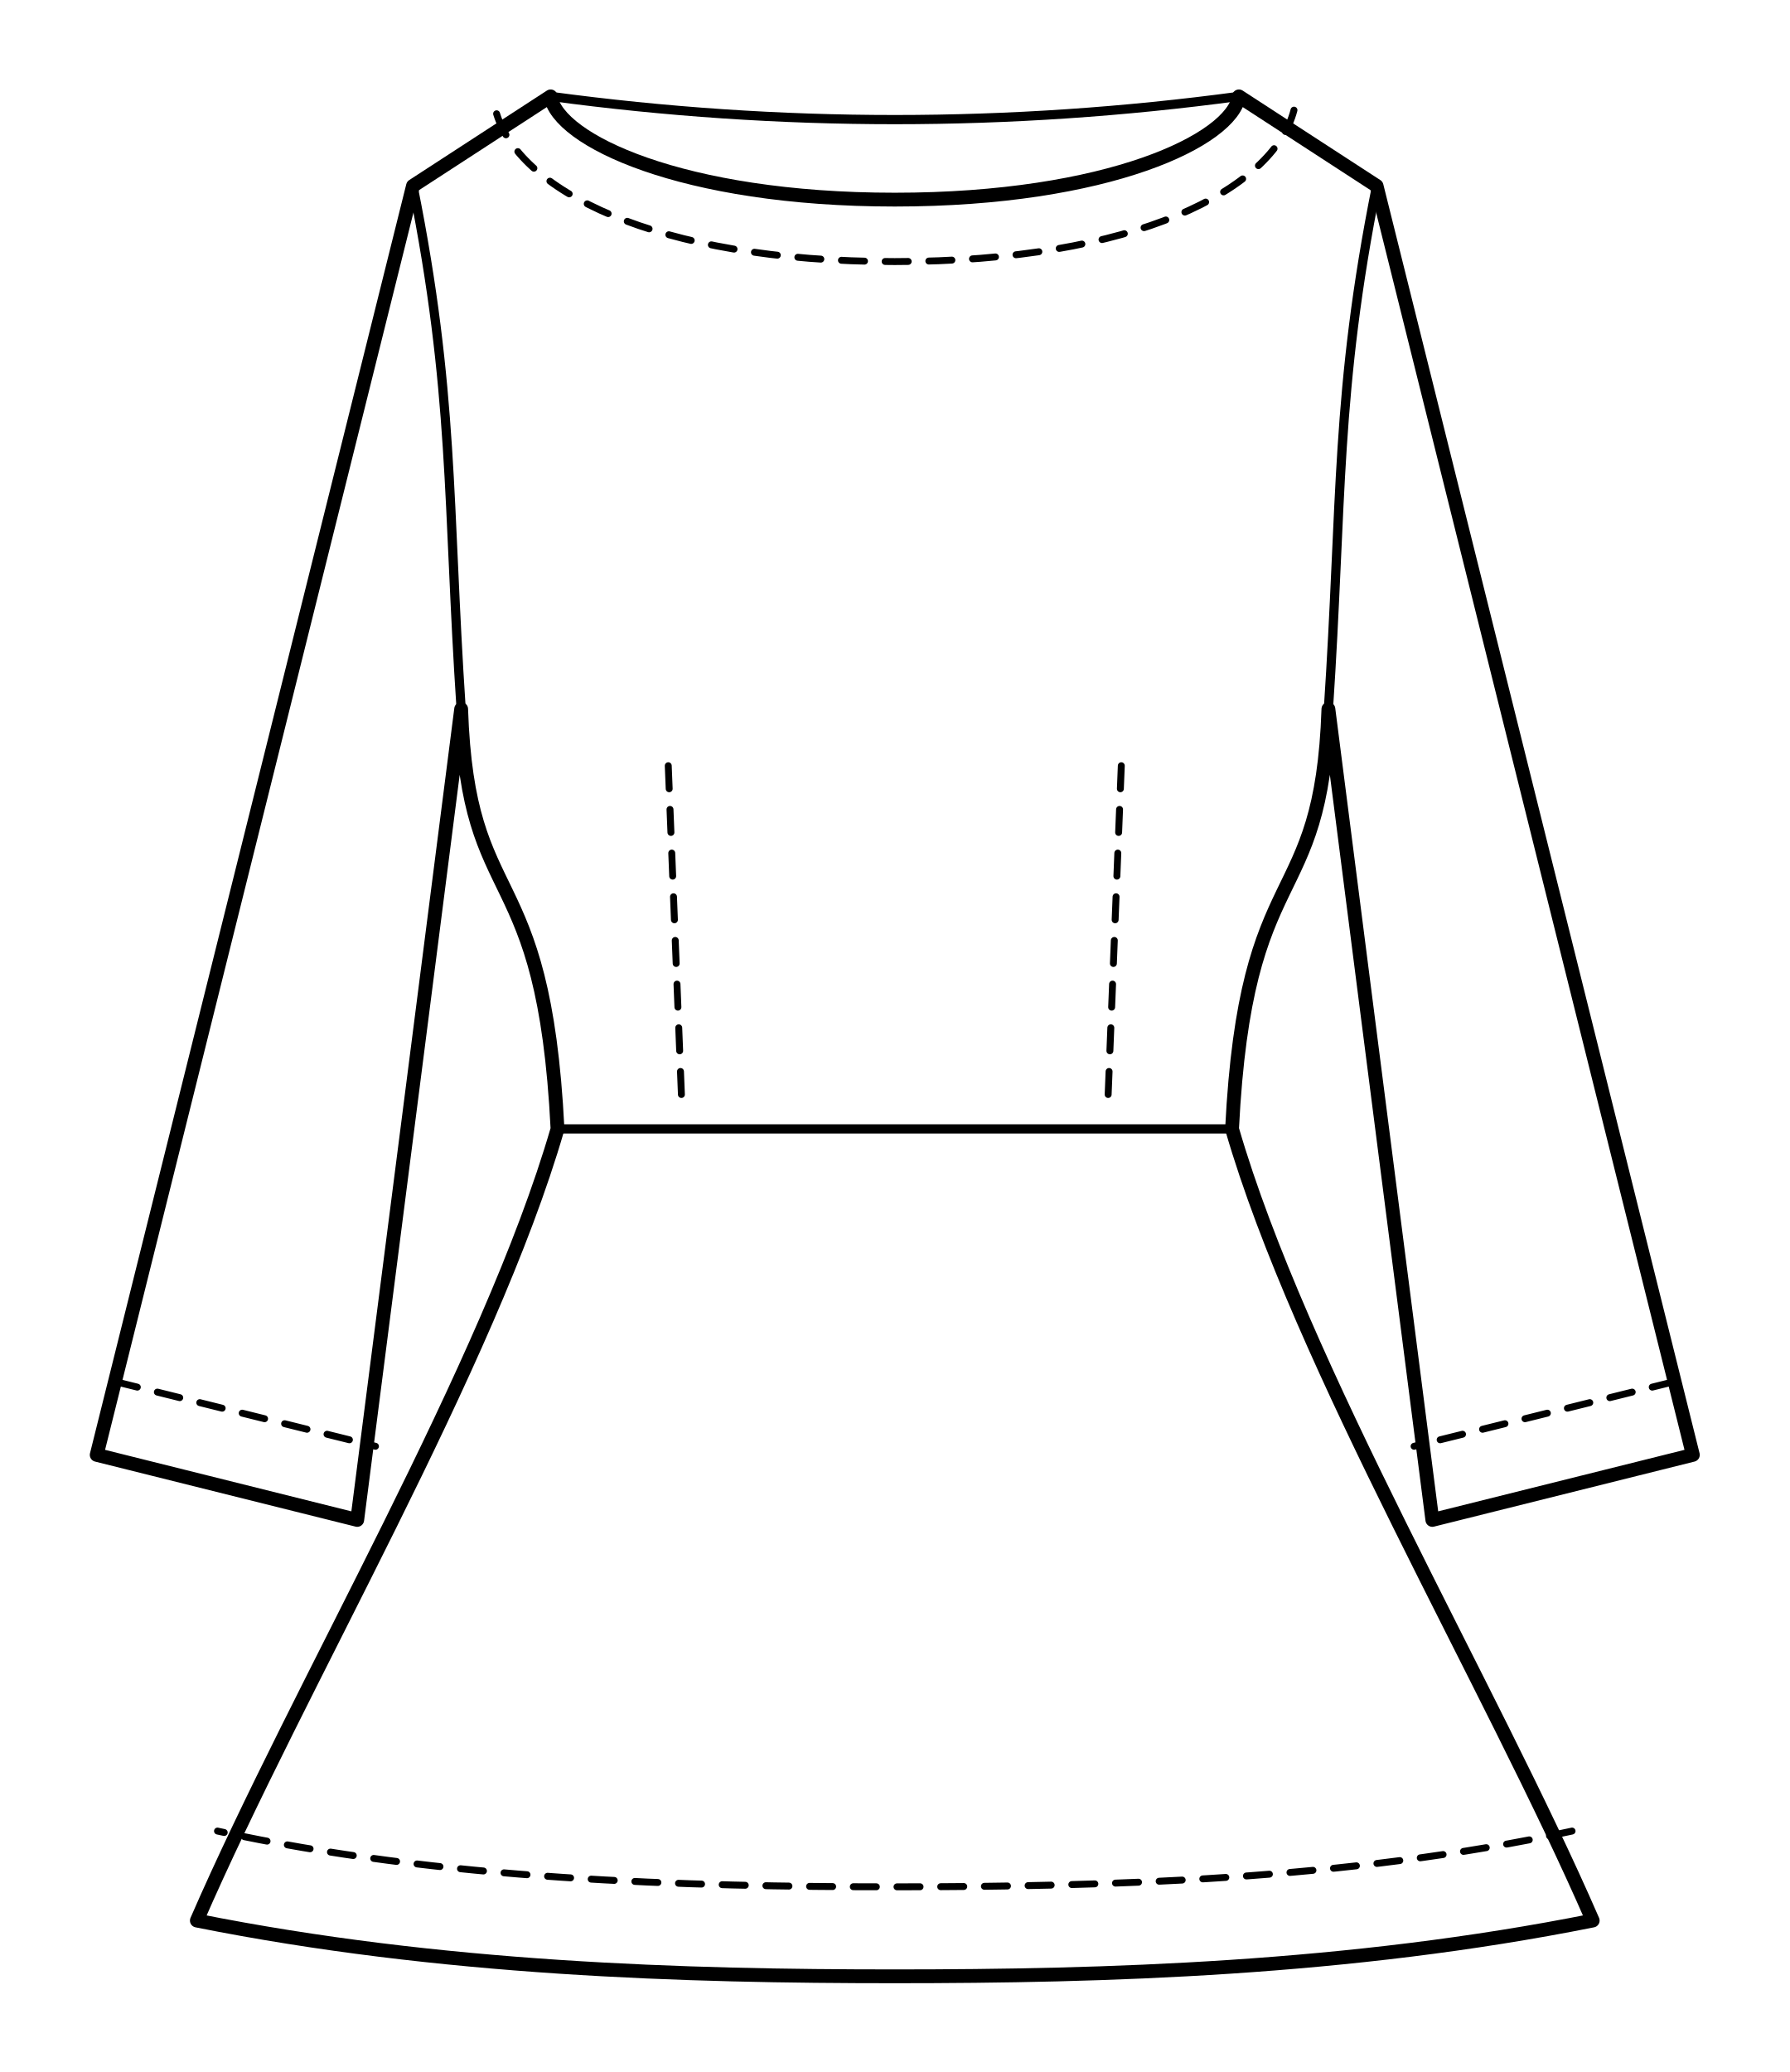
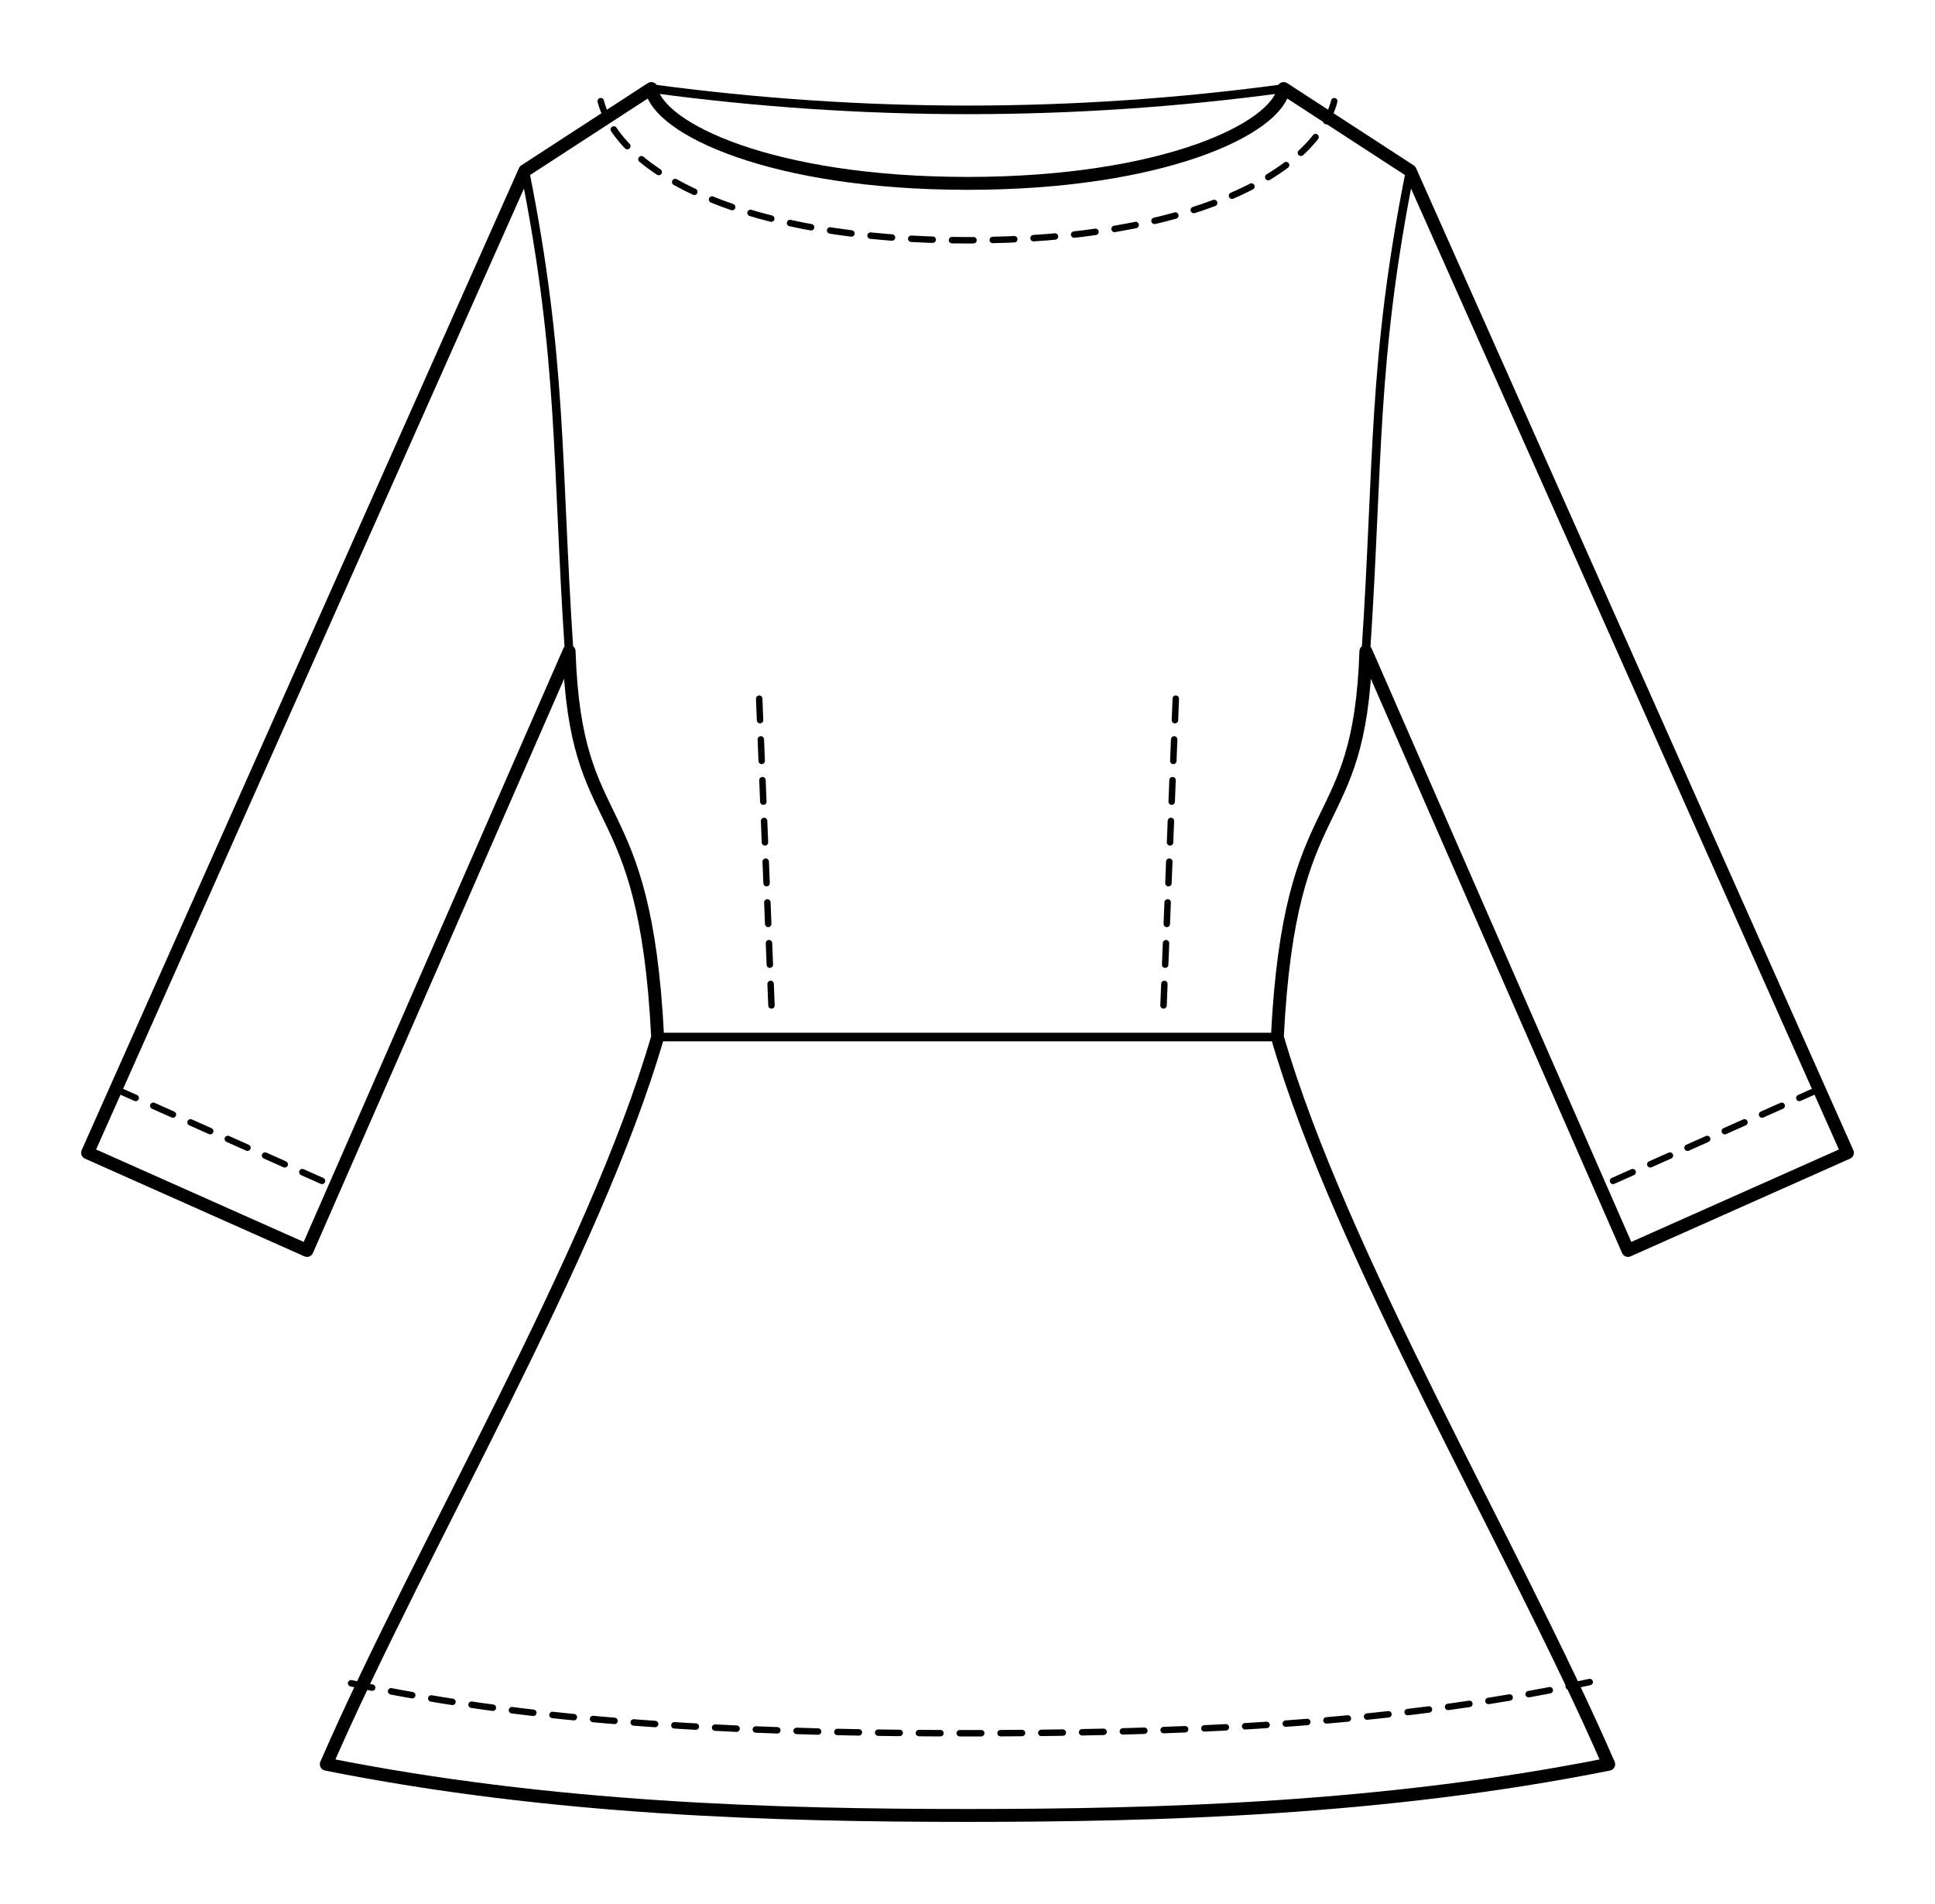
- <svg xmlns="http://www.w3.org/2000/svg" viewBox="240 32 520 602" width="520" height="602">
-   <path d="M500 90 C562 90 598 72.6 600 60 L640 86 L731.9 454.7 L656.2 473.6 C641.1 355.8 632 285.1 626 238 C624 298 602 280 598 360 C618 429 672.8 521 702.8 590 C631.8 604.2 560.8 606.2 500 606.2 C439.2 606.2 368.2 604.2 297.2 590 C327.2 521 382 429 402 360 C398 280 376 298 374 238 C368 285.1 358.9 355.8 343.8 473.6 L268.1 454.7 L360 86 L400 60 C402 72.6 438 90 500 90 Z" fill="none" stroke="#000" stroke-width="4.01" stroke-linejoin="round" stroke-linecap="round" />
-   <path d="M640 86 C628 146 630 178 626 238 M360 86 C372 146 370 178 374 238" fill="none" stroke="#000" stroke-width="2.68" stroke-linejoin="round" stroke-linecap="round" />
-   <path d="M726.6 433.4 L650.9 452.2 M273.4 433.4 L349.1 452.2" fill="none" stroke="#000" stroke-width="2.01" stroke-linejoin="round" stroke-linecap="round" stroke-dasharray="6.7 6" />
-   <path d="M402 360 L598 360" fill="none" stroke="#000" stroke-width="2.68" stroke-linejoin="round" stroke-linecap="round" />
-   <path d="M400 60 Q500 73.5 600 60" fill="none" stroke="#000" stroke-width="2.68" stroke-linejoin="round" stroke-linecap="round" />
-   <path d="M616 64 C610 87 570 108 500 108 C430 108 390 87 384 64" fill="none" stroke="#000" stroke-width="2.01" stroke-linejoin="round" stroke-linecap="round" stroke-dasharray="6.7 6" />
-   <path d="M438 350 L434 250 M562 350 L566 250" fill="none" stroke="#000" stroke-width="2.01" stroke-linejoin="round" stroke-linecap="round" stroke-dasharray="6.7 6" />
-   <path d="M696.8 564 C631.8 578.2 560.8 580.2 500 580.2 C439.2 580.2 368.2 578.2 303.2 564" fill="none" stroke="#000" stroke-width="2.01" stroke-linejoin="round" stroke-linecap="round" stroke-dasharray="6.7 6" />
+ <svg xmlns="http://www.w3.org/2000/svg" viewBox="194 32 612 602" width="612" height="602">
+   <path d="M500 90 C562 90 598 72.6 600 60 L640 86 L778.3 396.6 L708.9 427.5 C667.4 332.8 642.6 275.9 626 238 C624 298 602 280 598 360 C618 429 672.8 521 702.8 590 C631.8 604.2 560.8 606.2 500 606.2 C439.2 606.2 368.2 604.2 297.2 590 C327.2 521 382 429 402 360 C398 280 376 298 374 238 C357.4 275.9 332.6 332.8 291.1 427.5 L221.7 396.6 L360 86 L400 60 C402 72.6 438 90 500 90 Z" fill="none" stroke="#000" stroke-width="4.08" stroke-linejoin="round" stroke-linecap="round" />
+   <path d="M640 86 C628 146 630 178 626 238 M360 86 C372 146 370 178 374 238" fill="none" stroke="#000" stroke-width="2.72" stroke-linejoin="round" stroke-linecap="round" />
+   <path d="M769.3 376.5 L699.9 407.4 M230.7 376.5 L300.1 407.4" fill="none" stroke="#000" stroke-width="2.04" stroke-linejoin="round" stroke-linecap="round" stroke-dasharray="6.8 6.1" />
+   <path d="M402 360 L598 360" fill="none" stroke="#000" stroke-width="2.72" stroke-linejoin="round" stroke-linecap="round" />
+   <path d="M400 60 Q500 73.5 600 60" fill="none" stroke="#000" stroke-width="2.72" stroke-linejoin="round" stroke-linecap="round" />
+   <path d="M616 64 C610 87 570 108 500 108 C430 108 390 87 384 64" fill="none" stroke="#000" stroke-width="2.04" stroke-linejoin="round" stroke-linecap="round" stroke-dasharray="6.8 6.1" />
+   <path d="M438 350 L434 250 M562 350 L566 250" fill="none" stroke="#000" stroke-width="2.04" stroke-linejoin="round" stroke-linecap="round" stroke-dasharray="6.8 6.1" />
+   <path d="M696.8 564 C631.8 578.2 560.8 580.2 500 580.2 C439.2 580.2 368.2 578.2 303.2 564" fill="none" stroke="#000" stroke-width="2.04" stroke-linejoin="round" stroke-linecap="round" stroke-dasharray="6.8 6.1" />
</svg>
